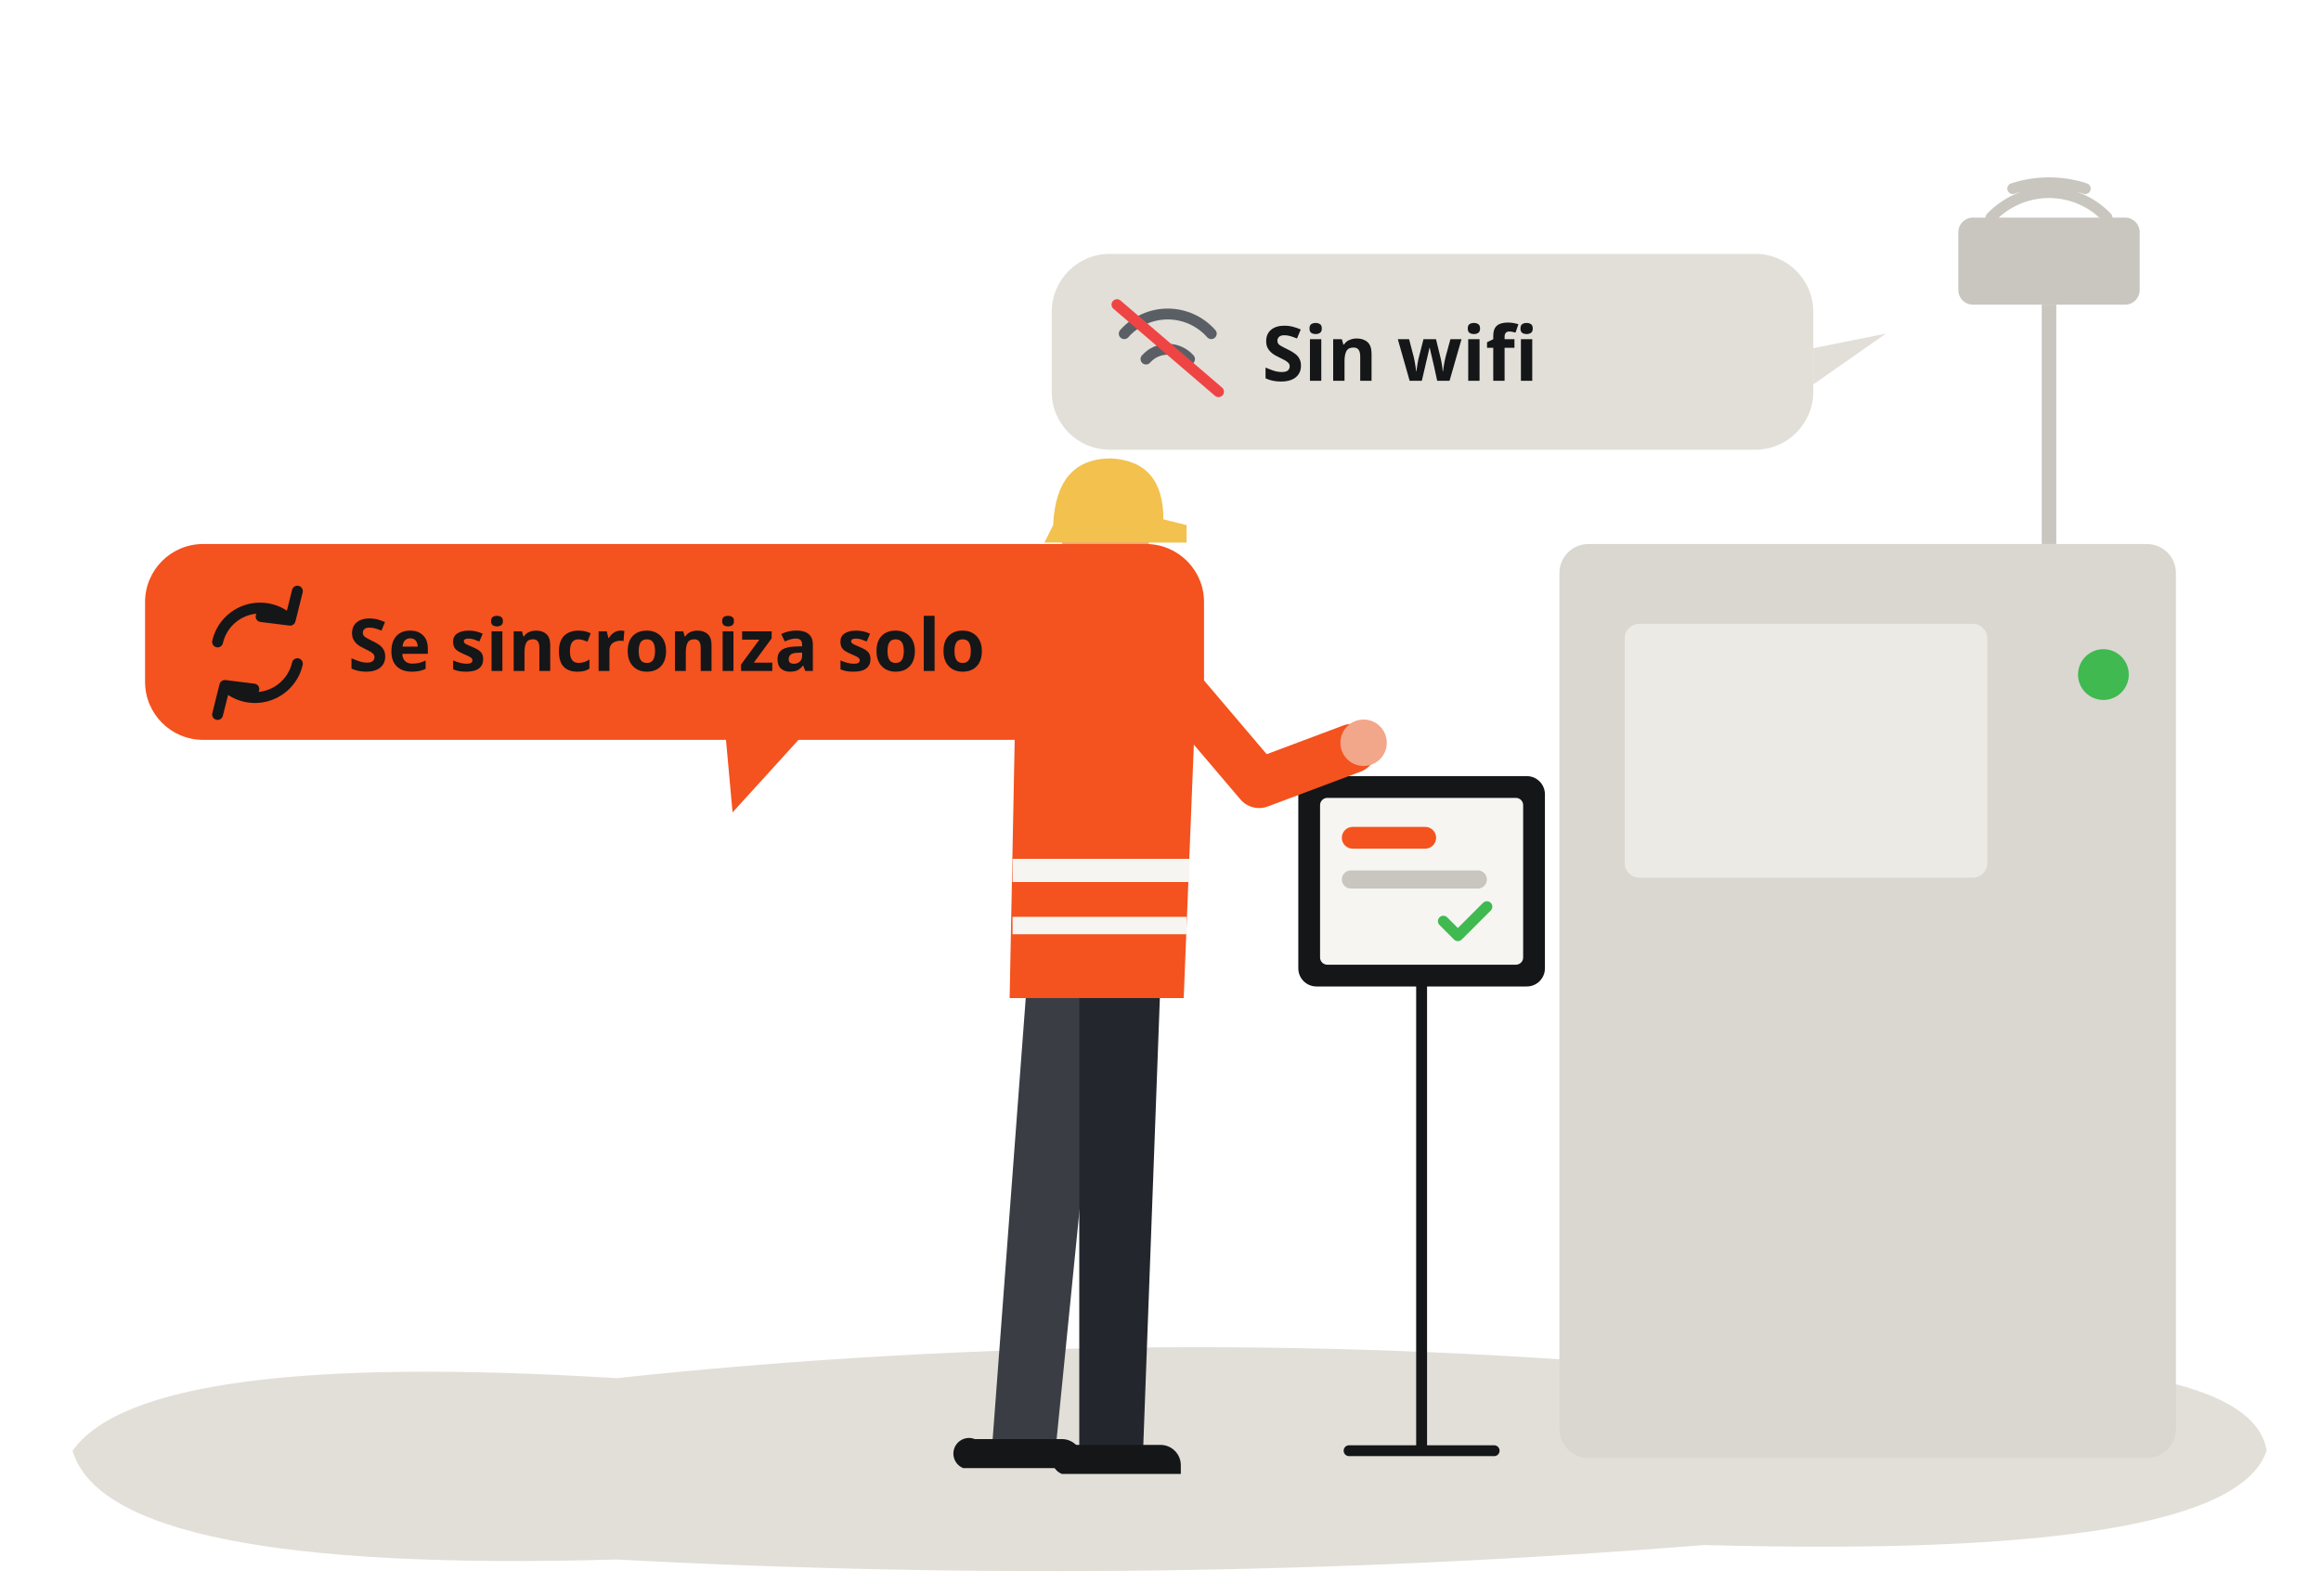
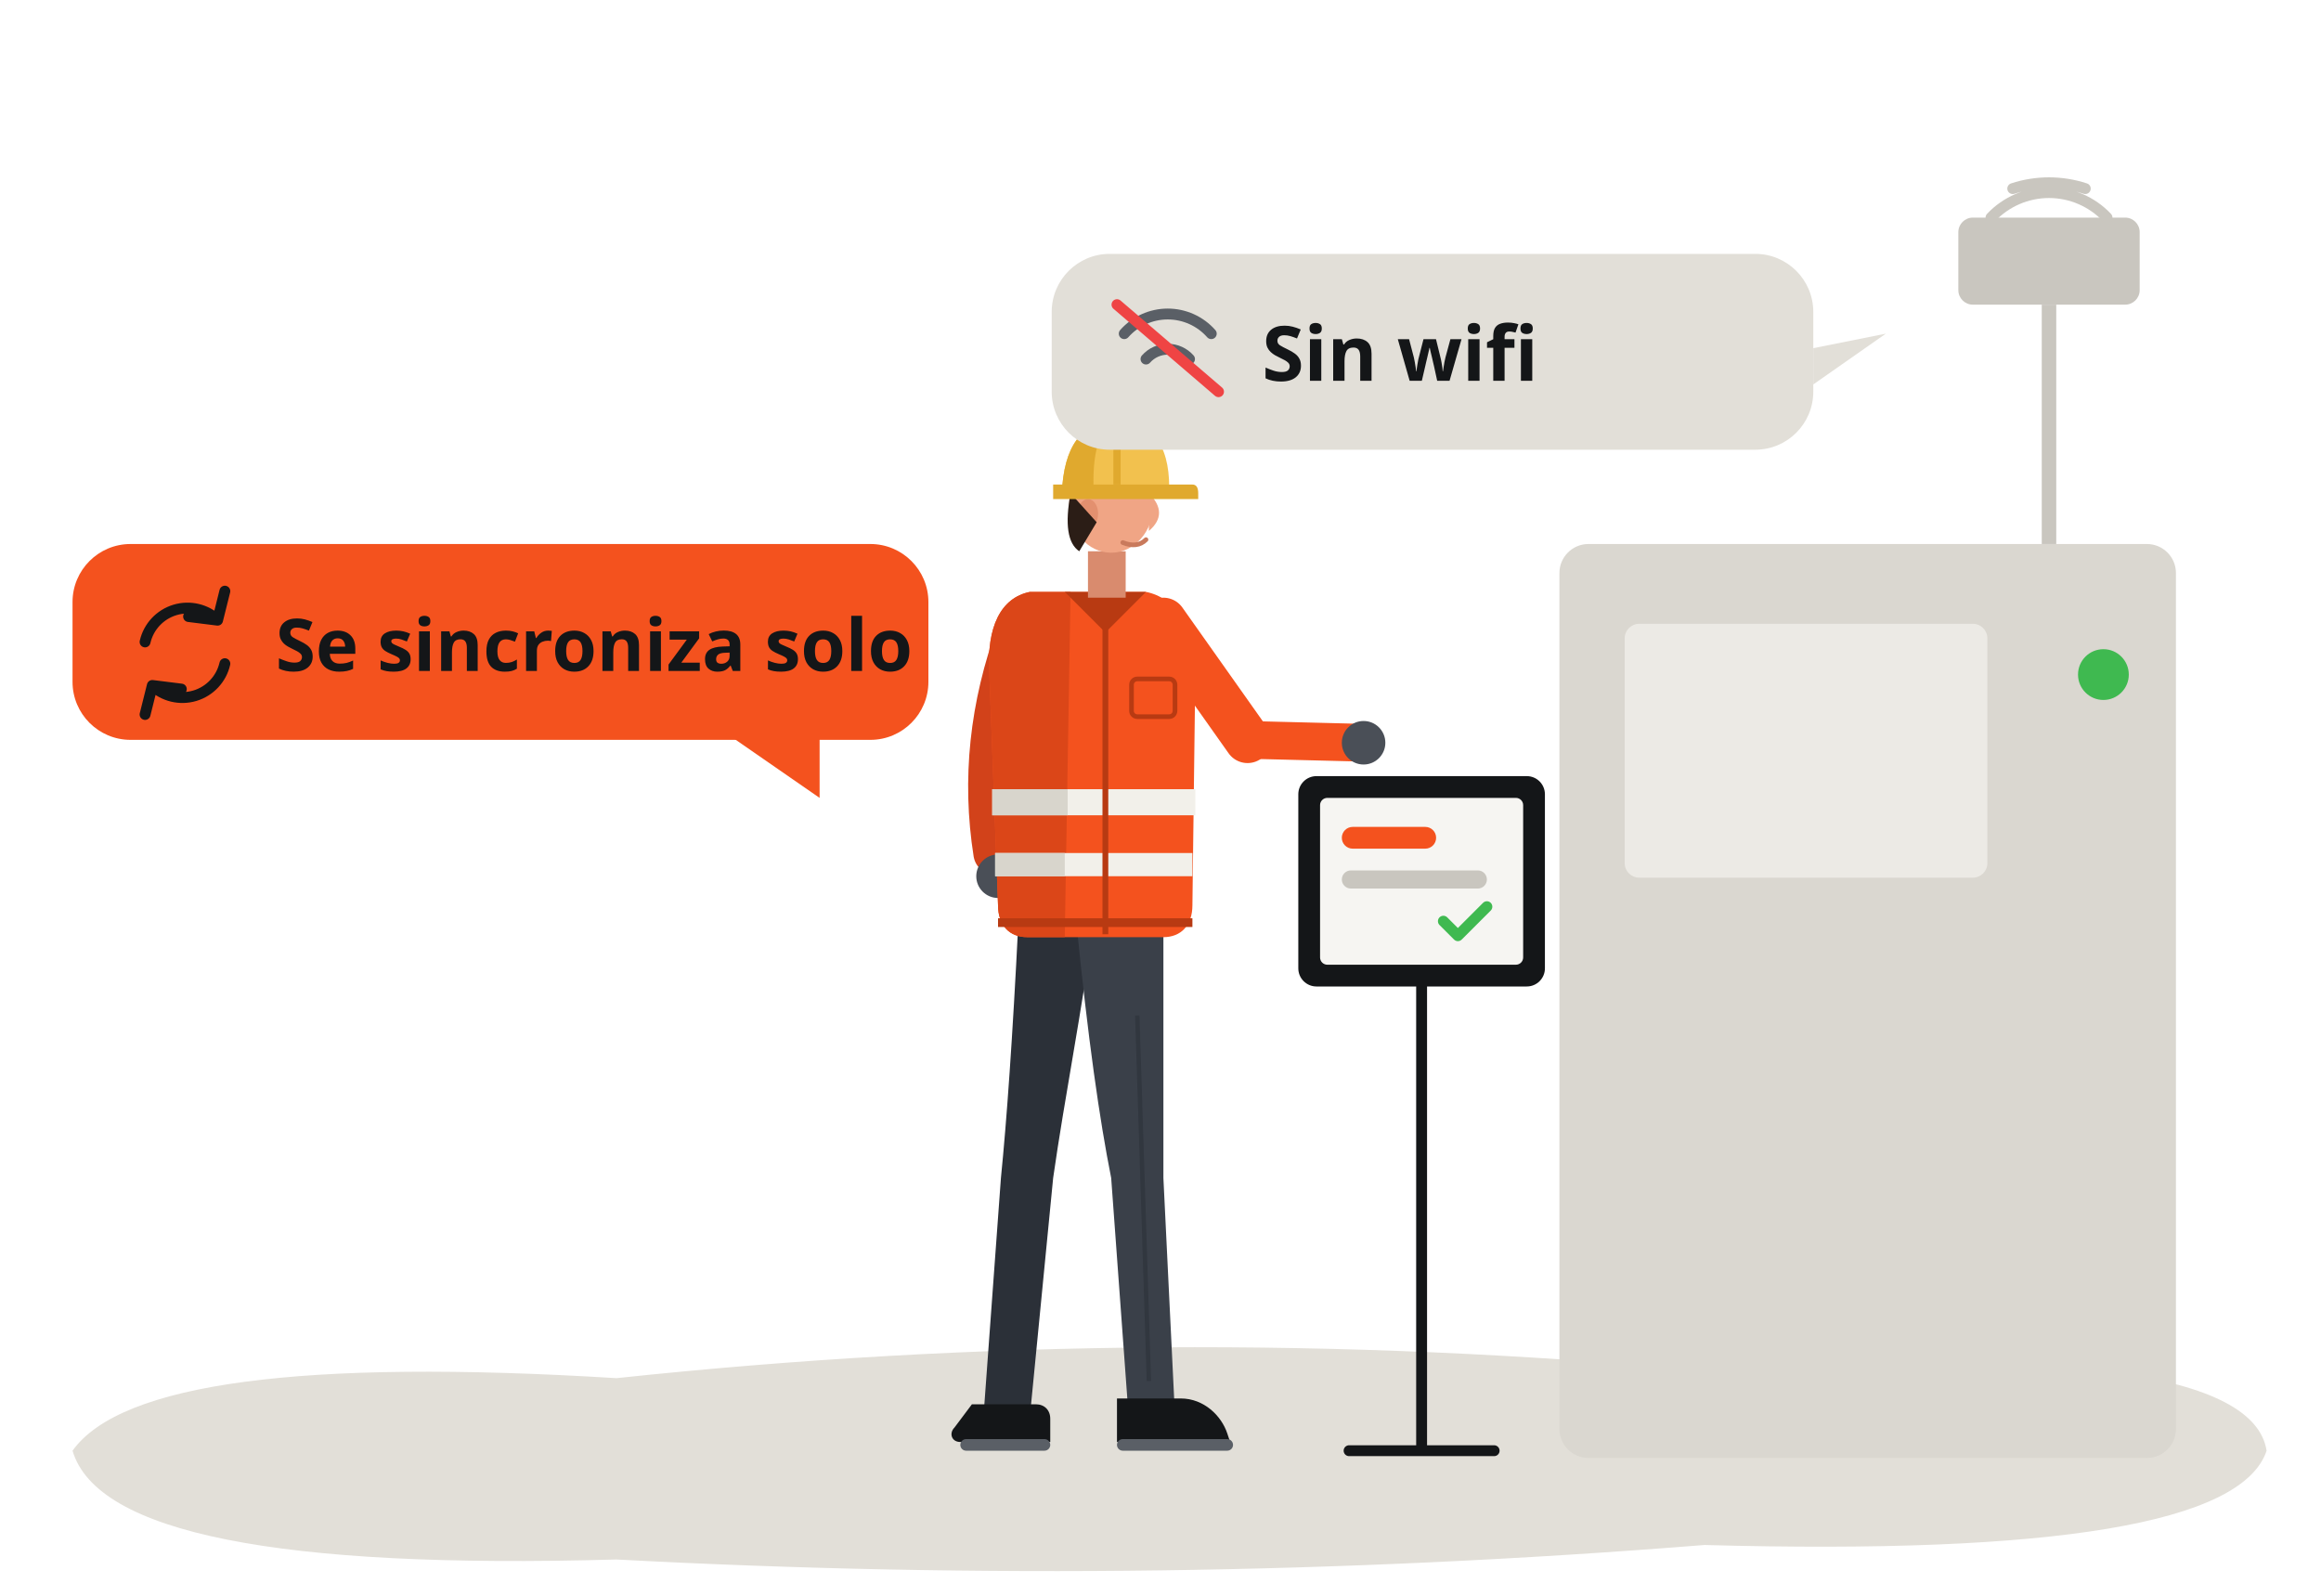
<svg xmlns="http://www.w3.org/2000/svg" viewBox="0 0 640 440" role="img" aria-label="Se cae el wifi de la nave y el operario sigue registrando pasos en la tablet, que se sincronizarán al volver la conexión">
  <path d="M20 400Q40 372 170 380Q320 364 470 378Q620 368 625 400Q615 430 470 426Q320 438 170 430Q30 434 20 400Z" fill="#E2DFD8" />
  <rect x="430" y="150" width="170" height="252" rx="8" fill="#DAD7D0" />
  <rect x="448" y="172" width="100" height="70" rx="4" fill="#ECEAE5" />
  <circle cx="580" cy="186" r="7" fill="#3FB950" />
  <rect x="540" y="60" width="50" height="24" rx="4" fill="#C9C6BF" />
  <path d="M565 84V150" stroke="#C9C6BF" stroke-width="4" />
  <path d="M549 60a22 22 0 0 1 32 0M555 52a32 32 0 0 1 20 0" fill="none" stroke="#C9C6BF" stroke-width="3" stroke-linecap="round" />
  <path d="M392 270V400" stroke="#141618" stroke-width="3" />
  <path d="M372 400H412" stroke="#141618" stroke-width="3" stroke-linecap="round" />
  <rect x="358" y="214" width="68" height="58" rx="5" fill="#141618" />
  <rect x="364" y="220" width="56" height="46" rx="2" fill="#F6F5F2" />
  <rect x="370" y="228" width="26" height="6" rx="3" fill="#F4521E" />
  <rect x="370" y="240" width="40" height="5" rx="2.5" fill="#C9C6BF" />
  <path d="M398 254l4 4 8-8" fill="none" stroke="#3FB950" stroke-width="3" stroke-linecap="round" stroke-linejoin="round" />
  <g transform="translate(300 400) scale(0.8)">
-     <path d="M-21 -162L5 -162L-11 -2L-33 -2Z" fill="#3A3E44" />
-     <path d="M-3 -162L25 -162L19 0L-3 0Z" fill="#23272D" />
-     <path d="M-39 -4h30a7 7 0 0 1 7 7v3h-41a4 4 0 0 1 4-10z" fill="#141618" />
-     <path d="M-5 -2h30a7 7 0 0 1 7 7v3h-41a4 4 0 0 1 4-10z" fill="#141618" />
-     <rect x="-1" y="-300" width="12" height="16" fill="#F2A68A" />
-     <path d="M-25 -258Q-23 -286 1 -288L17 -288Q39 -284 37 -256L33 -156L-27 -156Z" fill="#F4521E" />
-     <path d="M-26 -204H35V-196H-26Z" fill="#F6F5F2" />
-     <path d="M-26 -184H34V-178H-26Z" fill="#F6F5F2" />
-     <path d="M25 -270L59 -230L91 -242" fill="none" stroke="#F4521E" stroke-width="17" stroke-linecap="round" stroke-linejoin="round" />
-     <circle cx="95" cy="-244" r="8" fill="#F2A68A" />
-     <ellipse cx="6" cy="-314" rx="15" ry="17" fill="#F2A68A" />
-     <path d="M-12 -319Q-11 -342 8 -342Q26 -341 26 -321L34 -319L34 -313L-15 -313Z" fill="#F2C14E" />
+     <path d="M-24 -182C-26 -142 -28 -114 -30 -94L-36 -12H-20L-12 -94C-8 -122 -2 -152 2 -182Z" fill="#2B3038" />
+     <path d="M-4 -182C0 -142 4 -114 8 -94L14 -12H30L26 -94C26 -130 26 -158 26 -182Z" fill="#3A4049" />
+     <path d="M17 -150L21 -24" stroke="#2B3038" stroke-width="1.5" opacity=".6" />
+     <path d="M-40 -16h22c3 0 5 2 5 5v8h-31c-3 0-4-3-2-5z" fill="#141618" />
+     <rect x="-44" y="-4" width="31" height="4" rx="2" fill="#5A5F66" />
+     <path d="M10 -18h22c8 0 14 6 16 12l1 3H10z" fill="#141618" />
+     <rect x="10" y="-4" width="40" height="4" rx="2" fill="#5A5F66" />
+     <path d="M-24 -282Q-38 -244 -32 -206" fill="none" stroke="#D2421A" stroke-width="15" stroke-linecap="round" />
+     <circle cx="-31" cy="-198" r="7.5" fill="#4A4F57" />
+     <path d="M-20 -296C-30 -294 -35 -284 -34 -268L-31 -188C-31 -181 -27 -177 -21 -177H26C32 -177 36 -181 36 -188L37 -268C37 -284 30 -294 20 -296Z" fill="#F4521E" />
+     <path d="M-20 -296C-30 -294 -35 -284 -34 -268L-31 -188C-31 -181 -27 -177 -21 -177H-8L-6 -296Z" fill="#DB4618" />
+     <path d="M-33 -228H37V-219H-33ZM-32 -206H36V-198H-32Z" fill="#F2F0EA" />
+     <path d="M-33 -228H-7V-219H-33ZM-32 -206H-8V-198H-32Z" fill="#D8D5CC" />
+     <path d="M6 -294V-178" stroke="#B83A12" stroke-width="2" />
+     <rect x="15" y="-266" width="15" height="13" rx="2" fill="none" stroke="#B83A12" stroke-width="1.6" />
+     <path d="M-8 -296L6 -282L20 -296Z" fill="#B83A12" />
+     <path d="M-31 -182H36" stroke="#B83A12" stroke-width="3" />
+     <path d="M0 -310h13v16H0z" fill="#D98B6E" />
+     <ellipse cx="8" cy="-326" rx="14.5" ry="16.5" fill="#F0A585" />
+     <path d="M21 -330Q28 -323 21 -317Z" fill="#F0A585" />
+     <ellipse cx="0" cy="-323" rx="3.5" ry="5" fill="#E3906F" />
+     <path d="M12 -313Q17 -311 20 -314" fill="none" stroke="#C97A5C" stroke-width="1.6" stroke-linecap="round" />
+     <path d="M-6 -330Q-9 -314 -3 -310L3 -320Z" fill="#2B1D16" />
+     <path d="M-9 -330Q-8 -354 9 -355Q28 -355 28 -332Z" fill="#F2C14E" />
+     <path d="M9 -355Q-8 -354 -9 -330H2Q1 -350 9 -355Z" fill="#E0A92E" />
+     <path d="M-12 -333H36Q38 -333 38 -330V-328H-12Z" fill="#E0A92E" />
+     <path d="M10 -355V-333" stroke="#E0A92E" stroke-width="2.5" />
+     <path d="M26 -286L55 -245" fill="none" stroke="#F4521E" stroke-width="16" stroke-linecap="round" />
+     <path d="M55 -245L95 -244" fill="none" stroke="#F4521E" stroke-width="13" stroke-linecap="round" />
+     <circle cx="95" cy="-244" r="7.5" fill="#4A4F57" />
  </g>
  <rect x="290" y="70" width="210" height="54" rx="16" fill="#E2DFD8" />
  <path d="M520 92l-20 4 0 10z" fill="#E2DFD8" />
  <path d="M310 92a16 16 0 0 1 24 0M316 99a8 8 0 0 1 12 0" fill="none" stroke="#5A5F66" stroke-width="3" stroke-linecap="round" />
  <path d="M308 84L336 108" stroke="#EF4444" stroke-width="3" stroke-linecap="round" />
  <text x="348" y="105" font-family="DM Sans, sans-serif" font-weight="700" font-size="21" fill="#141618">Sin wifi</text>
-   <rect x="40" y="150" width="292" height="54" rx="16" fill="#F4521E" />
-   <path d="M200 202l2 22 20-22z" fill="#F4521E" />
-   <path d="M60 177a12 12 0 0 1 20 -6M80 171l2 -8M80 171l-8 -1M82 183a12 12 0 0 1 -20 6M62 189l-2 8M62 189l8 1" fill="none" stroke="#141618" stroke-width="3" stroke-linecap="round" />
-   <text x="96" y="185" font-family="DM Sans, sans-serif" font-weight="700" font-size="20" fill="#141618">Se sincroniza solo</text>
+   <rect x="20" y="150" width="236" height="54" rx="16" fill="#F4521E" />
+   <path d="M200 202l26 18 0-18z" fill="#F4521E" />
+   <path d="M40 177a12 12 0 0 1 20 -6M60 171l2 -8M60 171l-8 -1M62 183a12 12 0 0 1 -20 6M42 189l-2 8M42 189l8 1" fill="none" stroke="#141618" stroke-width="3" stroke-linecap="round" />
+   <text x="76" y="185" font-family="DM Sans, sans-serif" font-weight="700" font-size="20" fill="#141618">Se sincroniza solo</text>
</svg>
